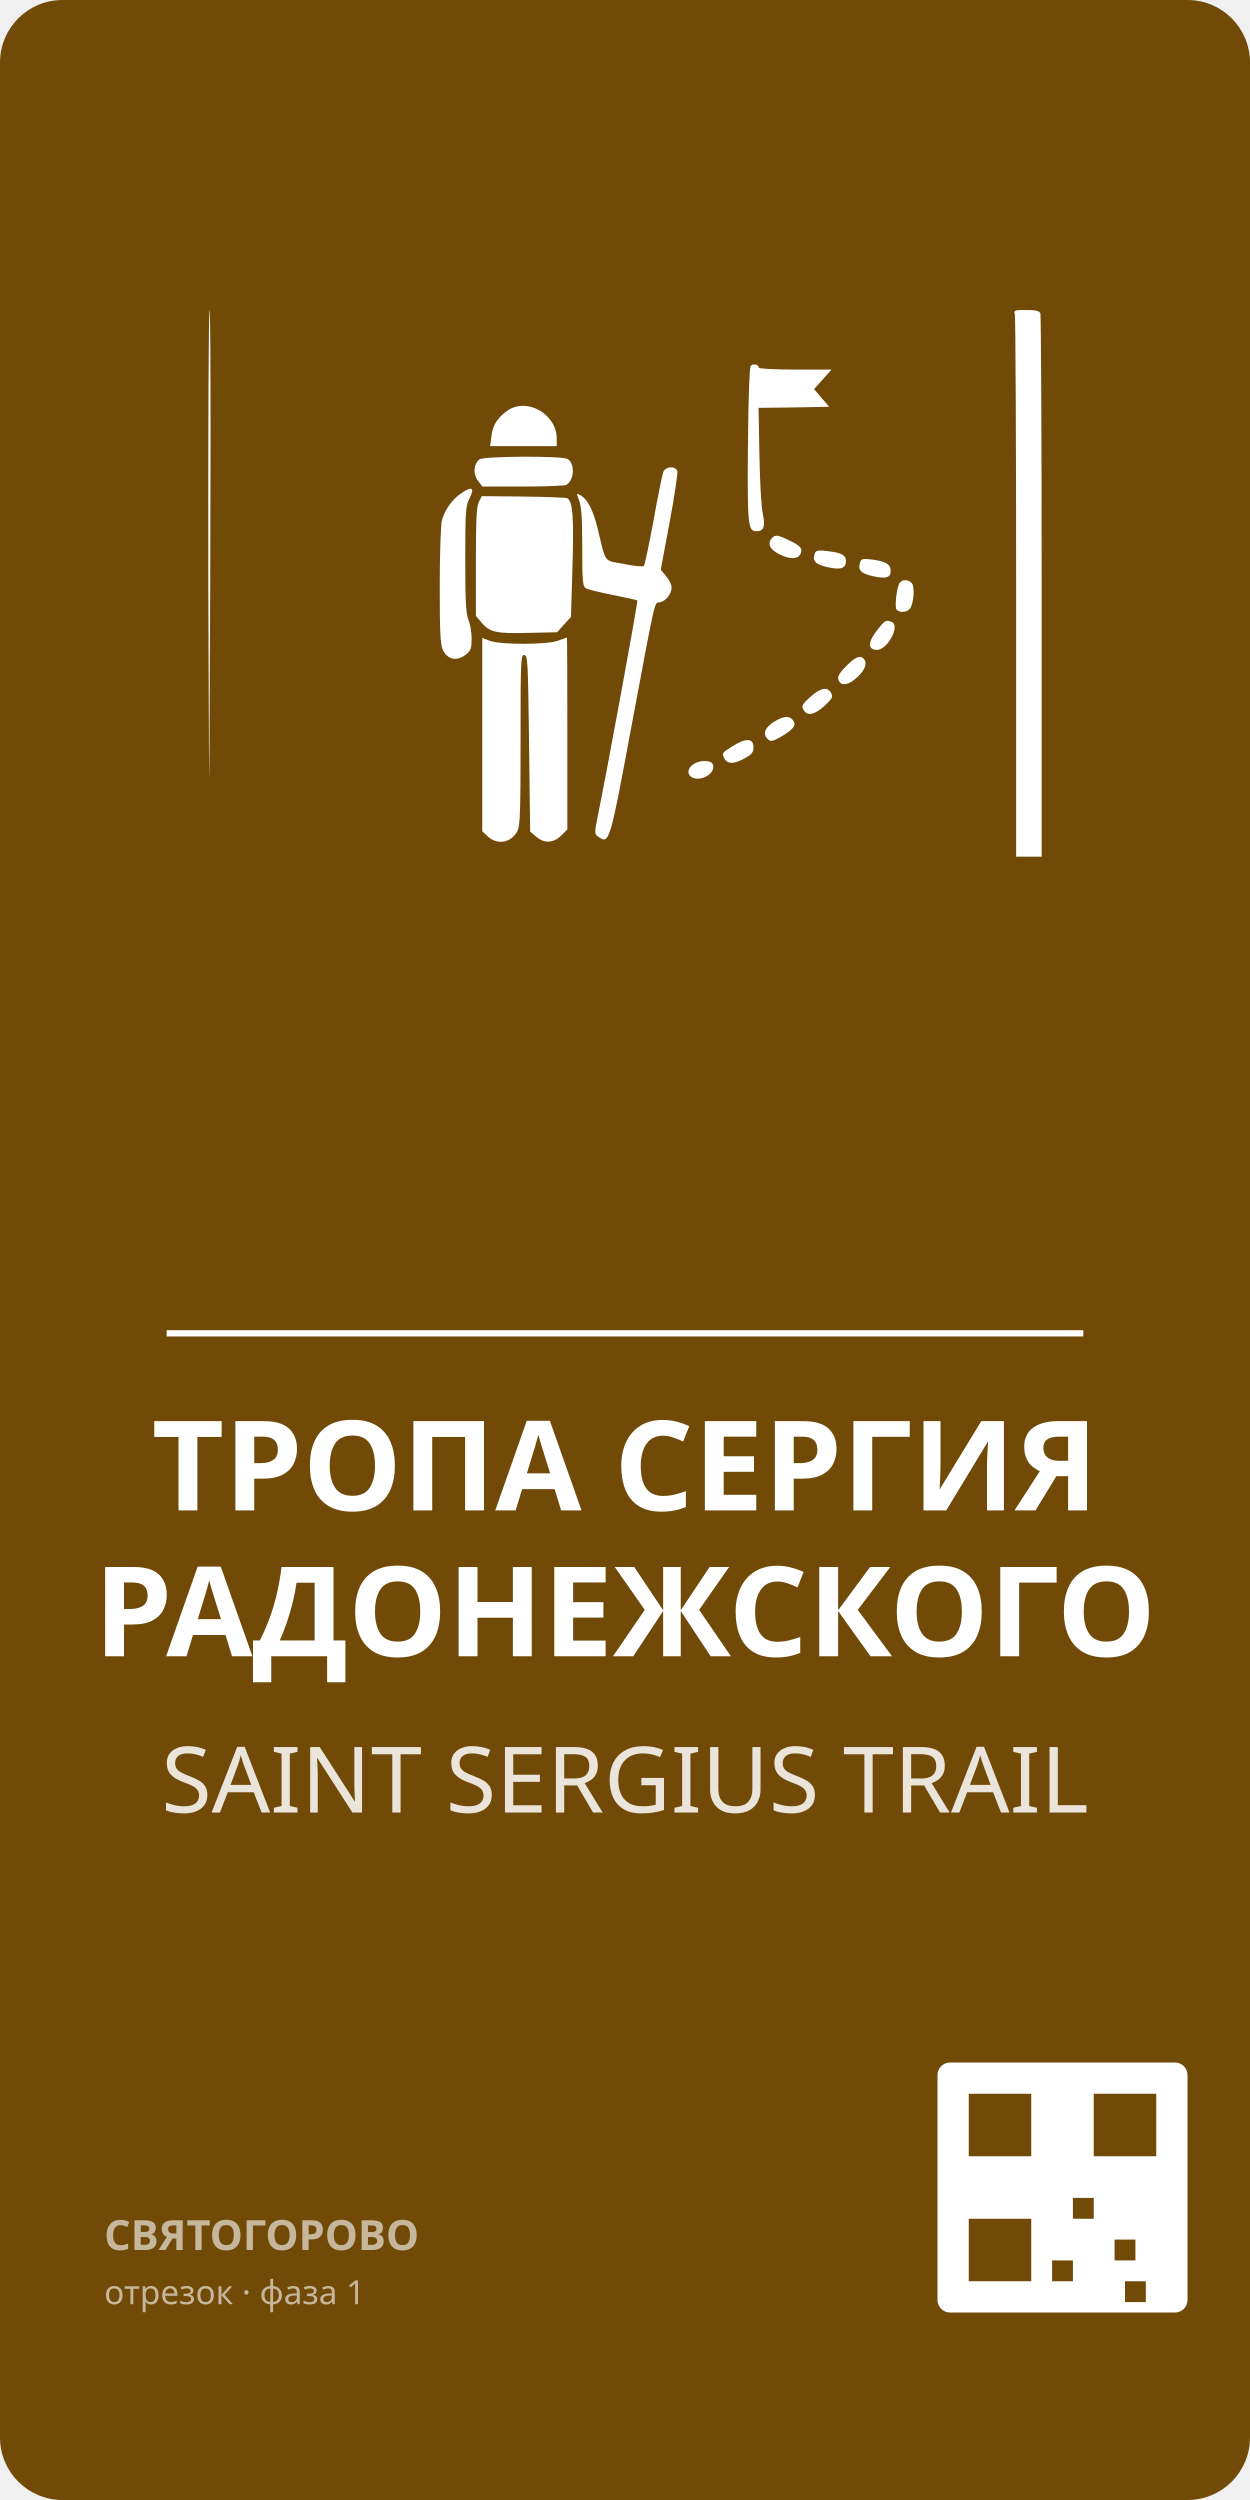
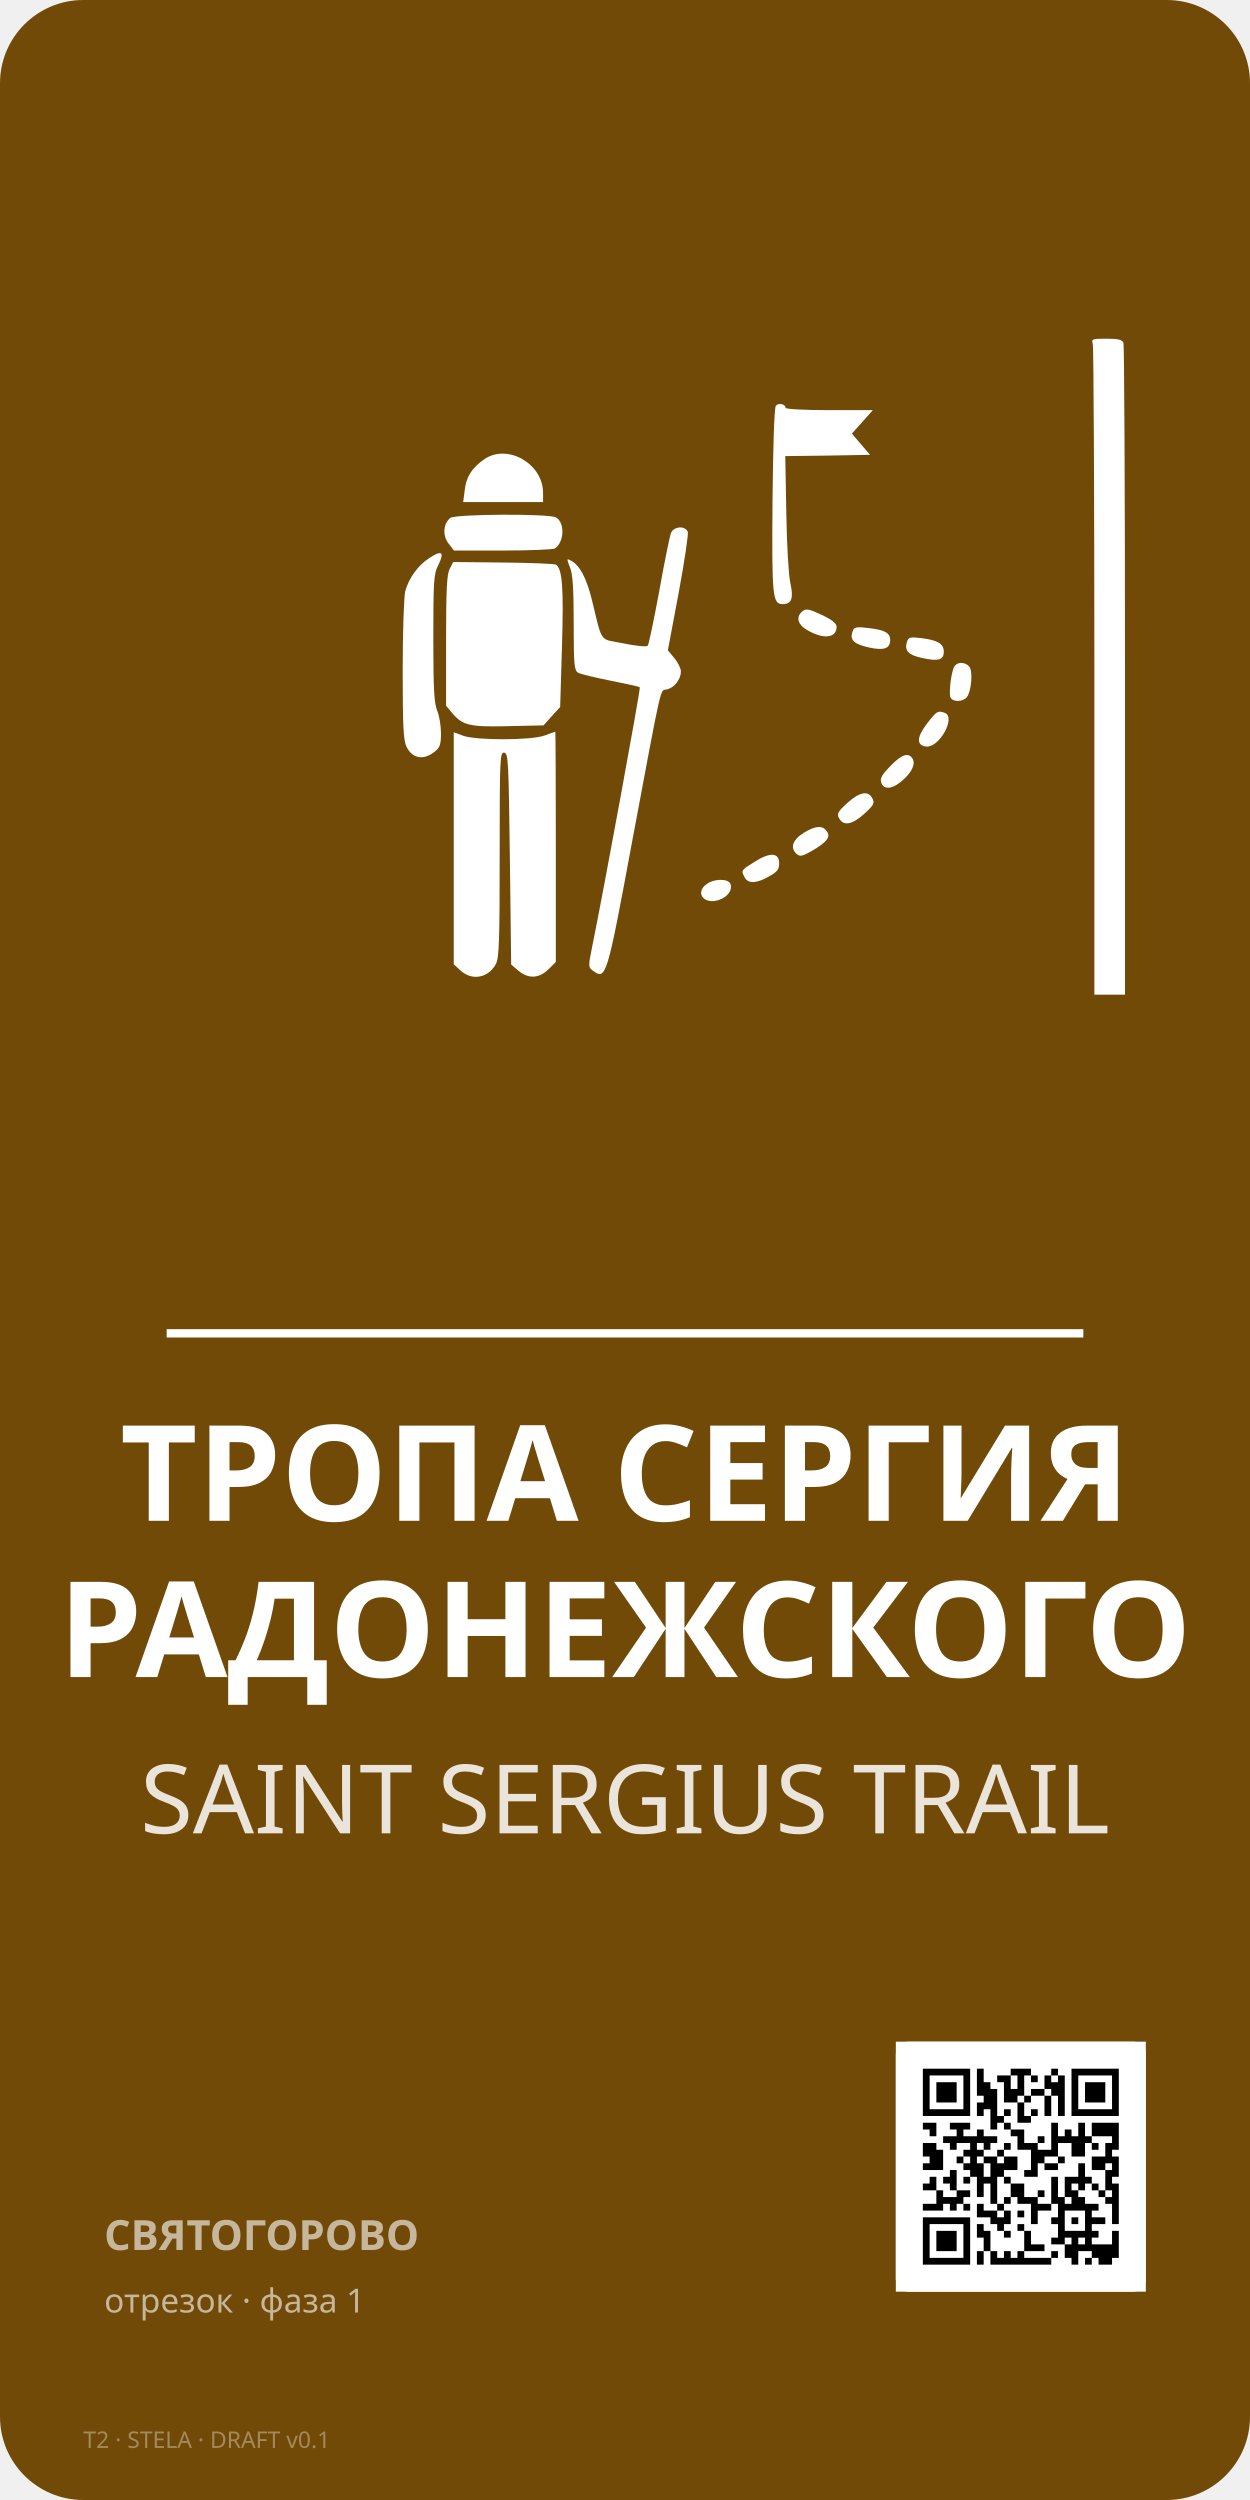
- <svg xmlns="http://www.w3.org/2000/svg" version="1.1" width="600mm" height="1200mm" viewBox="0 0 600 1200" fill-rule="evenodd" font-family="'Myriad Pro Condensed', 'PT Sans Narrow', 'Arial Narrow', sans-serif">
-   <rect id="sign-body" x="0" y="0" width="600" height="1200" rx="30" ry="30" fill="#714A07" />
-   <g id="pictogram-38" transform="translate(100 80) scale(0.4)">
-     <g transform="translate(0 172.024) scale(2.55234)">
-       <g transform="translate(-31.20252,437.0001) scale(0.1,-0.1)" fill="#FFFFFF">
-         <path d="M312 3083 c2 -709 4 -1081 5 -828 7 1215 7 2115 1 2115 -5 0 -7 -579 -6 -1287z" />
-         <path d="M4104 4348 c3 -13 6 -591 6 -1285 l0 -1263 60 0 60 0 0 1269 c0 698 -3 1276 -6 1285 -5 12 -21 16 -66 16 -58 0 -60 -1 -54 -22z" />
-         <path d="M2862 4107 c-6 -7 -11 -156 -13 -372 -3 -377 0 -405 40 -405 35 0 43 23 30 82 -7 30 -14 149 -16 275 l-4 223 166 2 166 3 -35 41 -36 42 41 46 41 46 -171 0 c-94 0 -171 4 -171 9 0 15 -28 21 -38 8z" />
-         <path d="M1720 3898 c-48 -33 -72 -70 -77 -122 l-6 -46 157 0 156 0 0 36 c0 114 -139 194 -230 132z" />
-         <path d="M1587 3668 c-28 -22 -32 -69 -7 -101 l21 -27 192 0 c106 0 197 4 203 8 38 25 40 103 4 122 -29 15 -392 13 -413 -2z" />
-         <path d="M2451 3608 c-5 -13 -26 -115 -46 -228 -21 -113 -41 -209 -45 -213 -4 -5 -46 -1 -94 9 -98 19 -82 -3 -125 172 -21 84 -47 134 -81 152 -18 10 -18 9 -5 -25 11 -26 15 -80 15 -219 0 -166 2 -186 18 -195 9 -5 66 -19 127 -31 60 -12 112 -23 114 -26 4 -4 -144 -809 -187 -1018 -15 -75 -15 -79 3 -92 52 -38 55 -28 154 506 121 645 108 589 137 596 29 7 54 40 54 70 0 13 -12 36 -26 53 l-25 30 42 224 c23 123 39 231 36 240 -10 26 -56 22 -66 -5z" />
-         <path d="M1499 3507 c-40 -27 -75 -76 -89 -126 -5 -20 -10 -157 -10 -309 0 -220 3 -278 15 -301 23 -46 66 -54 109 -20 22 17 26 28 26 74 0 29 -7 69 -15 88 -12 29 -15 87 -15 285 0 222 2 252 19 284 27 54 14 62 -40 25z" />
-         <path d="M1584 3468 c-11 -21 -14 -83 -14 -282 l0 -254 25 -30 c40 -47 68 -54 220 -50 l137 3 32 36 33 36 7 235 c7 230 2 307 -24 323 -5 3 -98 7 -206 8 l-196 2 -14 -27z" />
-         <path d="M2962 3298 c-21 -21 -13 -48 20 -68 65 -39 118 -34 118 11 0 13 -17 27 -52 44 -59 28 -69 30 -86 13z" />
-         <path d="M3164 3227 c-14 -36 0 -52 59 -66 62 -14 87 -6 87 29 0 27 -21 39 -83 46 -46 6 -58 4 -63 -9z" />
-         <path d="M3376 3183 c-11 -35 4 -52 59 -64 64 -14 85 -8 85 25 0 31 -24 45 -89 53 -43 5 -50 3 -55 -14z" />
-         <path d="M3563 3088 c-13 -16 -24 -103 -17 -123 8 -19 48 -19 64 0 18 22 25 102 10 120 -15 18 -44 20 -57 3z" />
-         <path d="M3455 2863 c-42 -55 -43 -86 -4 -91 51 -6 118 115 73 132 -27 10 -32 7 -69 -41z" />
-         <path d="M1600 2373 l0 -454 26 -24 c45 -42 110 -30 139 25 13 24 15 92 15 430 0 377 1 401 18 398 16 -3 17 -33 22 -417 l5 -413 28 -24 c39 -33 81 -31 118 5 l29 29 0 451 c0 248 -1 451 -2 451 -2 0 -21 -7 -43 -15 -53 -19 -265 -19 -317 -1 l-38 14 0 -455z" />
-         <path d="M3311 2696 c-33 -34 -42 -49 -36 -65 8 -27 39 -27 73 0 42 32 62 69 51 91 -16 29 -42 21 -88 -26z" />
-         <path d="M3142 2551 c-38 -35 -42 -43 -32 -60 17 -32 52 -25 99 18 37 34 41 42 31 60 -16 32 -50 25 -98 -18z" />
-         <path d="M2973 2435 c-46 -28 -57 -61 -28 -85 12 -10 23 -7 58 13 58 34 74 54 60 75 -16 26 -44 25 -90 -3z" />
-         <path d="M2778 2320 c-53 -33 -53 -33 -38 -61 14 -25 46 -24 95 4 33 18 40 28 40 52 0 42 -36 44 -97 5z" />
-         <path d="M2592 2234 c-49 -34 -12 -83 47 -63 35 12 54 39 45 63 -8 21 -63 21 -92 0z" />
+ <svg xmlns="http://www.w3.org/2000/svg" width="600mm" height="1200mm" viewBox="0 0 600 1200" role="img" aria-label="T2: Стела маршрута Тропа Сергия Радонежского">
+   <defs>
+     <g id="pict-38">
+       <g transform="translate(0 172.024) scale(2.55234)">
+         <g transform="translate(-31.20252,437.0001) scale(0.1,-0.1)" fill="#fff">
+           <path d="M4104 4348 c3 -13 6 -591 6 -1285 l0 -1263 60 0 60 0 0 1269 c0 698 -3 1276 -6 1285 -5 12 -21 16 -66 16 -58 0 -60 -1 -54 -22z" />
+           <path d="M2862 4107 c-6 -7 -11 -156 -13 -372 -3 -377 0 -405 40 -405 35 0 43 23 30 82 -7 30 -14 149 -16 275 l-4 223 166 2 166 3 -35 41 -36 42 41 46 41 46 -171 0 c-94 0 -171 4 -171 9 0 15 -28 21 -38 8z" />
+           <path d="M1720 3898 c-48 -33 -72 -70 -77 -122 l-6 -46 157 0 156 0 0 36 c0 114 -139 194 -230 132z" />
+           <path d="M1587 3668 c-28 -22 -32 -69 -7 -101 l21 -27 192 0 c106 0 197 4 203 8 38 25 40 103 4 122 -29 15 -392 13 -413 -2z" />
+           <path d="M2451 3608 c-5 -13 -26 -115 -46 -228 -21 -113 -41 -209 -45 -213 -4 -5 -46 -1 -94 9 -98 19 -82 -3 -125 172 -21 84 -47 134 -81 152 -18 10 -18 9 -5 -25 11 -26 15 -80 15 -219 0 -166 2 -186 18 -195 9 -5 66 -19 127 -31 60 -12 112 -23 114 -26 4 -4 -144 -809 -187 -1018 -15 -75 -15 -79 3 -92 52 -38 55 -28 154 506 121 645 108 589 137 596 29 7 54 40 54 70 0 13 -12 36 -26 53 l-25 30 42 224 c23 123 39 231 36 240 -10 26 -56 22 -66 -5z" />
+           <path d="M1499 3507 c-40 -27 -75 -76 -89 -126 -5 -20 -10 -157 -10 -309 0 -220 3 -278 15 -301 23 -46 66 -54 109 -20 22 17 26 28 26 74 0 29 -7 69 -15 88 -12 29 -15 87 -15 285 0 222 2 252 19 284 27 54 14 62 -40 25z" />
+           <path d="M1584 3468 c-11 -21 -14 -83 -14 -282 l0 -254 25 -30 c40 -47 68 -54 220 -50 l137 3 32 36 33 36 7 235 c7 230 2 307 -24 323 -5 3 -98 7 -206 8 l-196 2 -14 -27z" />
+           <path d="M2962 3298 c-21 -21 -13 -48 20 -68 65 -39 118 -34 118 11 0 13 -17 27 -52 44 -59 28 -69 30 -86 13z" />
+           <path d="M3164 3227 c-14 -36 0 -52 59 -66 62 -14 87 -6 87 29 0 27 -21 39 -83 46 -46 6 -58 4 -63 -9z" />
+           <path d="M3376 3183 c-11 -35 4 -52 59 -64 64 -14 85 -8 85 25 0 31 -24 45 -89 53 -43 5 -50 3 -55 -14z" />
+           <path d="M3563 3088 c-13 -16 -24 -103 -17 -123 8 -19 48 -19 64 0 18 22 25 102 10 120 -15 18 -44 20 -57 3z" />
+           <path d="M3455 2863 c-42 -55 -43 -86 -4 -91 51 -6 118 115 73 132 -27 10 -32 7 -69 -41z" />
+           <path d="M1600 2373 l0 -454 26 -24 c45 -42 110 -30 139 25 13 24 15 92 15 430 0 377 1 401 18 398 16 -3 17 -33 22 -417 l5 -413 28 -24 c39 -33 81 -31 118 5 l29 29 0 451 c0 248 -1 451 -2 451 -2 0 -21 -7 -43 -15 -53 -19 -265 -19 -317 -1 l-38 14 0 -455z" />
+           <path d="M3311 2696 c-33 -34 -42 -49 -36 -65 8 -27 39 -27 73 0 42 32 62 69 51 91 -16 29 -42 21 -88 -26z" />
+           <path d="M3142 2551 c-38 -35 -42 -43 -32 -60 17 -32 52 -25 99 18 37 34 41 42 31 60 -16 32 -50 25 -98 -18z" />
+           <path d="M2973 2435 c-46 -28 -57 -61 -28 -85 12 -10 23 -7 58 13 58 34 74 54 60 75 -16 26 -44 25 -90 -3z" />
+           <path d="M2778 2320 c-53 -33 -53 -33 -38 -61 14 -25 46 -24 95 4 33 18 40 28 40 52 0 42 -36 44 -97 5z" />
+           <path d="M2592 2234 c-49 -34 -12 -83 47 -63 35 12 54 39 45 63 -8 21 -63 21 -92 0z" />
+         </g>
      </g>
    </g>
+   </defs>
+   <rect width="600" height="1200" rx="40" fill="#714A07" />
+   <g transform="translate(60 80) scale(0.48)">
+     <use href="#pict-38" />
  </g>
-   <line id="divider" x1="80" y1="640" x2="520" y2="640" stroke="#FFFFFF" stroke-width="3" />
-   <g id="title-ru">
-     <text x="300" y="725" font-weight="700" font-size="60" font-stretch="condensed" text-anchor="middle" fill="#FFFFFF">ТРОПА СЕРГИЯ</text>
-     <text x="300" y="795" font-weight="700" font-size="60" font-stretch="condensed" text-anchor="middle" fill="#FFFFFF">РАДОНЕЖСКОГО</text>
+   <line x1="80" y1="640" x2="520" y2="640" stroke="#fff" stroke-width="4" />
+   <text x="300" y="730" fill="#fff" font-family="'Myriad Pro Condensed','PT Sans Narrow','Arial Narrow',sans-serif" font-weight="700" font-size="64" font-stretch="condensed" text-anchor="middle">ТРОПА СЕРГИЯ</text>
+   <text x="300" y="805" fill="#fff" font-family="'Myriad Pro Condensed','PT Sans Narrow','Arial Narrow',sans-serif" font-weight="700" font-size="64" font-stretch="condensed" text-anchor="middle">РАДОНЕЖСКОГО</text>
+   <text x="300" y="880" fill="#fff" opacity="0.85" font-family="'Myriad Pro Condensed','PT Sans Narrow','Arial Narrow',sans-serif" font-weight="400" font-size="46" font-stretch="condensed" text-anchor="middle">SAINT SERGIUS TRAIL</text>
+   <rect x="430" y="980" width="120" height="120" fill="#fff" rx="6" />
+   <g fill="#714A07">
+     <rect x="445" y="995" width="30" height="30" />
+     <rect x="505" y="995" width="30" height="30" />
+     <rect x="445" y="1055" width="30" height="30" />
+     <rect x="495" y="1045" width="10" height="10" />
+     <rect x="515" y="1055" width="10" height="10" />
+     <rect x="495" y="1075" width="10" height="10" />
+     <rect x="525" y="1075" width="10" height="10" />
  </g>
-   <text id="title-en" x="300" y="870" font-weight="400" font-size="44" font-stretch="condensed" text-anchor="middle" fill="#FFFFFF" opacity="0.85">SAINT SERGIUS TRAIL</text>
-   <g id="phase-marker">
-     <text x="50" y="1080" font-weight="700" font-size="20" font-stretch="condensed" fill="#FFFFFF" opacity="0.6">СВЯТОГОРОВО</text>
-     <text x="50" y="1106" font-weight="400" font-size="16" font-stretch="condensed" fill="#FFFFFF" opacity="0.6">отрезок · фаза 1</text>
-   </g>
-   <g id="qr-placeholder">
-     <rect x="450" y="990" width="120" height="120" rx="6" fill="#FFFFFF" />
-     <g fill="#714A07">
-       <rect x="465" y="1005" width="30" height="30" />
-       <rect x="525" y="1005" width="30" height="30" />
-       <rect x="465" y="1065" width="30" height="30" />
-       <rect x="515" y="1055" width="10" height="10" />
-       <rect x="535" y="1075" width="10" height="10" />
-       <rect x="505" y="1085" width="10" height="10" />
-       <rect x="540" y="1095" width="10" height="10" />
-     </g>
+   <text x="50" y="1080" fill="#fff" opacity="0.6" font-family="'Myriad Pro Condensed','PT Sans Narrow','Arial Narrow',sans-serif" font-size="20" font-weight="700">СВЯТОГОРОВО</text>
+   <text x="50" y="1110" fill="#fff" opacity="0.6" font-family="'Myriad Pro Condensed','PT Sans Narrow','Arial Narrow',sans-serif" font-size="16">отрезок · фаза 1</text>
+   <text x="40" y="1175" fill="#fff" opacity="0.35" font-size="11" font-family="sans-serif">T2 · STELA · DRAFT v0.1</text>
+   <g class="qr-code" data-url="https://святогорово.рф/#sergiy" transform="translate(430 980)">
+     <rect width="120" height="120" fill="#FFFFFF" />
+     <path fill="#000000" d="M12.973 12.973h3.243v3.243h-3.243zM16.216 12.973h3.243v3.243h-3.243zM19.459 12.973h3.243v3.243h-3.243zM22.703 12.973h3.243v3.243h-3.243zM25.946 12.973h3.243v3.243h-3.243zM29.189 12.973h3.243v3.243h-3.243zM32.432 12.973h3.243v3.243h-3.243zM38.919 12.973h3.243v3.243h-3.243zM55.135 12.973h3.243v3.243h-3.243zM58.378 12.973h3.243v3.243h-3.243zM61.622 12.973h3.243v3.243h-3.243zM74.595 12.973h3.243v3.243h-3.243zM84.324 12.973h3.243v3.243h-3.243zM87.568 12.973h3.243v3.243h-3.243zM90.811 12.973h3.243v3.243h-3.243zM94.054 12.973h3.243v3.243h-3.243zM97.297 12.973h3.243v3.243h-3.243zM100.541 12.973h3.243v3.243h-3.243zM103.784 12.973h3.243v3.243h-3.243zM12.973 16.216h3.243v3.243h-3.243zM32.432 16.216h3.243v3.243h-3.243zM38.919 16.216h3.243v3.243h-3.243zM48.649 16.216h3.243v3.243h-3.243zM51.892 16.216h3.243v3.243h-3.243zM58.378 16.216h3.243v3.243h-3.243zM64.865 16.216h3.243v3.243h-3.243zM71.351 16.216h3.243v3.243h-3.243zM77.838 16.216h3.243v3.243h-3.243zM84.324 16.216h3.243v3.243h-3.243zM103.784 16.216h3.243v3.243h-3.243zM12.973 19.459h3.243v3.243h-3.243zM19.459 19.459h3.243v3.243h-3.243zM22.703 19.459h3.243v3.243h-3.243zM25.946 19.459h3.243v3.243h-3.243zM32.432 19.459h3.243v3.243h-3.243zM38.919 19.459h3.243v3.243h-3.243zM42.162 19.459h3.243v3.243h-3.243zM51.892 19.459h3.243v3.243h-3.243zM58.378 19.459h3.243v3.243h-3.243zM71.351 19.459h3.243v3.243h-3.243zM74.595 19.459h3.243v3.243h-3.243zM77.838 19.459h3.243v3.243h-3.243zM84.324 19.459h3.243v3.243h-3.243zM90.811 19.459h3.243v3.243h-3.243zM94.054 19.459h3.243v3.243h-3.243zM97.297 19.459h3.243v3.243h-3.243zM103.784 19.459h3.243v3.243h-3.243zM12.973 22.703h3.243v3.243h-3.243zM19.459 22.703h3.243v3.243h-3.243zM22.703 22.703h3.243v3.243h-3.243zM25.946 22.703h3.243v3.243h-3.243zM32.432 22.703h3.243v3.243h-3.243zM38.919 22.703h3.243v3.243h-3.243zM42.162 22.703h3.243v3.243h-3.243zM45.405 22.703h3.243v3.243h-3.243zM51.892 22.703h3.243v3.243h-3.243zM55.135 22.703h3.243v3.243h-3.243zM58.378 22.703h3.243v3.243h-3.243zM64.865 22.703h3.243v3.243h-3.243zM68.108 22.703h3.243v3.243h-3.243zM74.595 22.703h3.243v3.243h-3.243zM77.838 22.703h3.243v3.243h-3.243zM84.324 22.703h3.243v3.243h-3.243zM90.811 22.703h3.243v3.243h-3.243zM94.054 22.703h3.243v3.243h-3.243zM97.297 22.703h3.243v3.243h-3.243zM103.784 22.703h3.243v3.243h-3.243zM12.973 25.946h3.243v3.243h-3.243zM19.459 25.946h3.243v3.243h-3.243zM22.703 25.946h3.243v3.243h-3.243zM25.946 25.946h3.243v3.243h-3.243zM32.432 25.946h3.243v3.243h-3.243zM42.162 25.946h3.243v3.243h-3.243zM45.405 25.946h3.243v3.243h-3.243zM51.892 25.946h3.243v3.243h-3.243zM55.135 25.946h3.243v3.243h-3.243zM61.622 25.946h3.243v3.243h-3.243zM71.351 25.946h3.243v3.243h-3.243zM77.838 25.946h3.243v3.243h-3.243zM84.324 25.946h3.243v3.243h-3.243zM90.811 25.946h3.243v3.243h-3.243zM94.054 25.946h3.243v3.243h-3.243zM97.297 25.946h3.243v3.243h-3.243zM103.784 25.946h3.243v3.243h-3.243zM12.973 29.189h3.243v3.243h-3.243zM32.432 29.189h3.243v3.243h-3.243zM38.919 29.189h3.243v3.243h-3.243zM42.162 29.189h3.243v3.243h-3.243zM45.405 29.189h3.243v3.243h-3.243zM58.378 29.189h3.243v3.243h-3.243zM71.351 29.189h3.243v3.243h-3.243zM77.838 29.189h3.243v3.243h-3.243zM84.324 29.189h3.243v3.243h-3.243zM103.784 29.189h3.243v3.243h-3.243zM12.973 32.432h3.243v3.243h-3.243zM16.216 32.432h3.243v3.243h-3.243zM19.459 32.432h3.243v3.243h-3.243zM22.703 32.432h3.243v3.243h-3.243zM25.946 32.432h3.243v3.243h-3.243zM29.189 32.432h3.243v3.243h-3.243zM32.432 32.432h3.243v3.243h-3.243zM38.919 32.432h3.243v3.243h-3.243zM45.405 32.432h3.243v3.243h-3.243zM51.892 32.432h3.243v3.243h-3.243zM58.378 32.432h3.243v3.243h-3.243zM64.865 32.432h3.243v3.243h-3.243zM71.351 32.432h3.243v3.243h-3.243zM77.838 32.432h3.243v3.243h-3.243zM84.324 32.432h3.243v3.243h-3.243zM87.568 32.432h3.243v3.243h-3.243zM90.811 32.432h3.243v3.243h-3.243zM94.054 32.432h3.243v3.243h-3.243zM97.297 32.432h3.243v3.243h-3.243zM100.541 32.432h3.243v3.243h-3.243zM103.784 32.432h3.243v3.243h-3.243zM45.405 35.676h3.243v3.243h-3.243zM48.649 35.676h3.243v3.243h-3.243zM58.378 35.676h3.243v3.243h-3.243zM61.622 35.676h3.243v3.243h-3.243zM12.973 38.919h3.243v3.243h-3.243zM16.216 38.919h3.243v3.243h-3.243zM25.946 38.919h3.243v3.243h-3.243zM29.189 38.919h3.243v3.243h-3.243zM32.432 38.919h3.243v3.243h-3.243zM45.405 38.919h3.243v3.243h-3.243zM51.892 38.919h3.243v3.243h-3.243zM74.595 38.919h3.243v3.243h-3.243zM87.568 38.919h3.243v3.243h-3.243zM94.054 38.919h3.243v3.243h-3.243zM97.297 38.919h3.243v3.243h-3.243zM100.541 38.919h3.243v3.243h-3.243zM103.784 38.919h3.243v3.243h-3.243zM16.216 42.162h3.243v3.243h-3.243zM29.189 42.162h3.243v3.243h-3.243zM38.919 42.162h3.243v3.243h-3.243zM55.135 42.162h3.243v3.243h-3.243zM58.378 42.162h3.243v3.243h-3.243zM74.595 42.162h3.243v3.243h-3.243zM81.081 42.162h3.243v3.243h-3.243zM87.568 42.162h3.243v3.243h-3.243zM94.054 42.162h3.243v3.243h-3.243zM97.297 42.162h3.243v3.243h-3.243zM100.541 42.162h3.243v3.243h-3.243zM103.784 42.162h3.243v3.243h-3.243zM22.703 45.405h3.243v3.243h-3.243zM25.946 45.405h3.243v3.243h-3.243zM29.189 45.405h3.243v3.243h-3.243zM32.432 45.405h3.243v3.243h-3.243zM35.676 45.405h3.243v3.243h-3.243zM38.919 45.405h3.243v3.243h-3.243zM42.162 45.405h3.243v3.243h-3.243zM45.405 45.405h3.243v3.243h-3.243zM58.378 45.405h3.243v3.243h-3.243zM68.108 45.405h3.243v3.243h-3.243zM74.595 45.405h3.243v3.243h-3.243zM77.838 45.405h3.243v3.243h-3.243zM81.081 45.405h3.243v3.243h-3.243zM84.324 45.405h3.243v3.243h-3.243zM87.568 45.405h3.243v3.243h-3.243zM90.811 45.405h3.243v3.243h-3.243zM103.784 45.405h3.243v3.243h-3.243zM12.973 48.649h3.243v3.243h-3.243zM16.216 48.649h3.243v3.243h-3.243zM25.946 48.649h3.243v3.243h-3.243zM35.676 48.649h3.243v3.243h-3.243zM42.162 48.649h3.243v3.243h-3.243zM51.892 48.649h3.243v3.243h-3.243zM58.378 48.649h3.243v3.243h-3.243zM61.622 48.649h3.243v3.243h-3.243zM64.865 48.649h3.243v3.243h-3.243zM74.595 48.649h3.243v3.243h-3.243zM84.324 48.649h3.243v3.243h-3.243zM87.568 48.649h3.243v3.243h-3.243zM94.054 48.649h3.243v3.243h-3.243zM100.541 48.649h3.243v3.243h-3.243zM103.784 48.649h3.243v3.243h-3.243zM12.973 51.892h3.243v3.243h-3.243zM16.216 51.892h3.243v3.243h-3.243zM19.459 51.892h3.243v3.243h-3.243zM32.432 51.892h3.243v3.243h-3.243zM35.676 51.892h3.243v3.243h-3.243zM38.919 51.892h3.243v3.243h-3.243zM48.649 51.892h3.243v3.243h-3.243zM64.865 51.892h3.243v3.243h-3.243zM68.108 51.892h3.243v3.243h-3.243zM71.351 51.892h3.243v3.243h-3.243zM74.595 51.892h3.243v3.243h-3.243zM84.324 51.892h3.243v3.243h-3.243zM87.568 51.892h3.243v3.243h-3.243zM100.541 51.892h3.243v3.243h-3.243zM16.216 55.135h3.243v3.243h-3.243zM19.459 55.135h3.243v3.243h-3.243zM29.189 55.135h3.243v3.243h-3.243zM35.676 55.135h3.243v3.243h-3.243zM42.162 55.135h3.243v3.243h-3.243zM45.405 55.135h3.243v3.243h-3.243zM51.892 55.135h3.243v3.243h-3.243zM55.135 55.135h3.243v3.243h-3.243zM64.865 55.135h3.243v3.243h-3.243zM68.108 55.135h3.243v3.243h-3.243zM77.838 55.135h3.243v3.243h-3.243zM94.054 55.135h3.243v3.243h-3.243zM97.297 55.135h3.243v3.243h-3.243zM100.541 55.135h3.243v3.243h-3.243zM103.784 55.135h3.243v3.243h-3.243zM12.973 58.378h3.243v3.243h-3.243zM16.216 58.378h3.243v3.243h-3.243zM19.459 58.378h3.243v3.243h-3.243zM32.432 58.378h3.243v3.243h-3.243zM35.676 58.378h3.243v3.243h-3.243zM38.919 58.378h3.243v3.243h-3.243zM45.405 58.378h3.243v3.243h-3.243zM48.649 58.378h3.243v3.243h-3.243zM51.892 58.378h3.243v3.243h-3.243zM55.135 58.378h3.243v3.243h-3.243zM64.865 58.378h3.243v3.243h-3.243zM71.351 58.378h3.243v3.243h-3.243zM74.595 58.378h3.243v3.243h-3.243zM87.568 58.378h3.243v3.243h-3.243zM94.054 58.378h3.243v3.243h-3.243zM97.297 58.378h3.243v3.243h-3.243zM103.784 58.378h3.243v3.243h-3.243zM25.946 61.622h3.243v3.243h-3.243zM35.676 61.622h3.243v3.243h-3.243zM38.919 61.622h3.243v3.243h-3.243zM45.405 61.622h3.243v3.243h-3.243zM48.649 61.622h3.243v3.243h-3.243zM61.622 61.622h3.243v3.243h-3.243zM64.865 61.622h3.243v3.243h-3.243zM87.568 61.622h3.243v3.243h-3.243zM100.541 61.622h3.243v3.243h-3.243zM103.784 61.622h3.243v3.243h-3.243zM16.216 64.865h3.243v3.243h-3.243zM22.703 64.865h3.243v3.243h-3.243zM25.946 64.865h3.243v3.243h-3.243zM32.432 64.865h3.243v3.243h-3.243zM38.919 64.865h3.243v3.243h-3.243zM42.162 64.865h3.243v3.243h-3.243zM45.405 64.865h3.243v3.243h-3.243zM51.892 64.865h3.243v3.243h-3.243zM74.595 64.865h3.243v3.243h-3.243zM81.081 64.865h3.243v3.243h-3.243zM84.324 64.865h3.243v3.243h-3.243zM87.568 64.865h3.243v3.243h-3.243zM90.811 64.865h3.243v3.243h-3.243zM100.541 64.865h3.243v3.243h-3.243zM12.973 68.108h3.243v3.243h-3.243zM16.216 68.108h3.243v3.243h-3.243zM25.946 68.108h3.243v3.243h-3.243zM38.919 68.108h3.243v3.243h-3.243zM45.405 68.108h3.243v3.243h-3.243zM55.135 68.108h3.243v3.243h-3.243zM58.378 68.108h3.243v3.243h-3.243zM74.595 68.108h3.243v3.243h-3.243zM81.081 68.108h3.243v3.243h-3.243zM87.568 68.108h3.243v3.243h-3.243zM94.054 68.108h3.243v3.243h-3.243zM100.541 68.108h3.243v3.243h-3.243zM103.784 68.108h3.243v3.243h-3.243zM19.459 71.351h3.243v3.243h-3.243zM29.189 71.351h3.243v3.243h-3.243zM32.432 71.351h3.243v3.243h-3.243zM38.919 71.351h3.243v3.243h-3.243zM45.405 71.351h3.243v3.243h-3.243zM55.135 71.351h3.243v3.243h-3.243zM58.378 71.351h3.243v3.243h-3.243zM68.108 71.351h3.243v3.243h-3.243zM74.595 71.351h3.243v3.243h-3.243zM81.081 71.351h3.243v3.243h-3.243zM84.324 71.351h3.243v3.243h-3.243zM97.297 71.351h3.243v3.243h-3.243zM103.784 71.351h3.243v3.243h-3.243zM19.459 74.595h3.243v3.243h-3.243zM22.703 74.595h3.243v3.243h-3.243zM25.946 74.595h3.243v3.243h-3.243zM29.189 74.595h3.243v3.243h-3.243zM45.405 74.595h3.243v3.243h-3.243zM51.892 74.595h3.243v3.243h-3.243zM58.378 74.595h3.243v3.243h-3.243zM61.622 74.595h3.243v3.243h-3.243zM64.865 74.595h3.243v3.243h-3.243zM74.595 74.595h3.243v3.243h-3.243zM77.838 74.595h3.243v3.243h-3.243zM84.324 74.595h3.243v3.243h-3.243zM87.568 74.595h3.243v3.243h-3.243zM100.541 74.595h3.243v3.243h-3.243zM103.784 74.595h3.243v3.243h-3.243zM12.973 77.838h3.243v3.243h-3.243zM16.216 77.838h3.243v3.243h-3.243zM19.459 77.838h3.243v3.243h-3.243zM25.946 77.838h3.243v3.243h-3.243zM32.432 77.838h3.243v3.243h-3.243zM38.919 77.838h3.243v3.243h-3.243zM48.649 77.838h3.243v3.243h-3.243zM64.865 77.838h3.243v3.243h-3.243zM68.108 77.838h3.243v3.243h-3.243zM71.351 77.838h3.243v3.243h-3.243zM77.838 77.838h3.243v3.243h-3.243zM81.081 77.838h3.243v3.243h-3.243zM84.324 77.838h3.243v3.243h-3.243zM87.568 77.838h3.243v3.243h-3.243zM90.811 77.838h3.243v3.243h-3.243zM94.054 77.838h3.243v3.243h-3.243zM103.784 77.838h3.243v3.243h-3.243zM38.919 81.081h3.243v3.243h-3.243zM42.162 81.081h3.243v3.243h-3.243zM45.405 81.081h3.243v3.243h-3.243zM51.892 81.081h3.243v3.243h-3.243zM58.378 81.081h3.243v3.243h-3.243zM64.865 81.081h3.243v3.243h-3.243zM77.838 81.081h3.243v3.243h-3.243zM90.811 81.081h3.243v3.243h-3.243zM103.784 81.081h3.243v3.243h-3.243zM12.973 84.324h3.243v3.243h-3.243zM16.216 84.324h3.243v3.243h-3.243zM19.459 84.324h3.243v3.243h-3.243zM22.703 84.324h3.243v3.243h-3.243zM25.946 84.324h3.243v3.243h-3.243zM29.189 84.324h3.243v3.243h-3.243zM32.432 84.324h3.243v3.243h-3.243zM45.405 84.324h3.243v3.243h-3.243zM48.649 84.324h3.243v3.243h-3.243zM51.892 84.324h3.243v3.243h-3.243zM64.865 84.324h3.243v3.243h-3.243zM74.595 84.324h3.243v3.243h-3.243zM77.838 84.324h3.243v3.243h-3.243zM84.324 84.324h3.243v3.243h-3.243zM90.811 84.324h3.243v3.243h-3.243zM94.054 84.324h3.243v3.243h-3.243zM97.297 84.324h3.243v3.243h-3.243zM103.784 84.324h3.243v3.243h-3.243zM12.973 87.568h3.243v3.243h-3.243zM32.432 87.568h3.243v3.243h-3.243zM38.919 87.568h3.243v3.243h-3.243zM48.649 87.568h3.243v3.243h-3.243zM58.378 87.568h3.243v3.243h-3.243zM77.838 87.568h3.243v3.243h-3.243zM90.811 87.568h3.243v3.243h-3.243zM12.973 90.811h3.243v3.243h-3.243zM19.459 90.811h3.243v3.243h-3.243zM22.703 90.811h3.243v3.243h-3.243zM25.946 90.811h3.243v3.243h-3.243zM32.432 90.811h3.243v3.243h-3.243zM38.919 90.811h3.243v3.243h-3.243zM42.162 90.811h3.243v3.243h-3.243zM51.892 90.811h3.243v3.243h-3.243zM61.622 90.811h3.243v3.243h-3.243zM77.838 90.811h3.243v3.243h-3.243zM81.081 90.811h3.243v3.243h-3.243zM84.324 90.811h3.243v3.243h-3.243zM87.568 90.811h3.243v3.243h-3.243zM90.811 90.811h3.243v3.243h-3.243zM94.054 90.811h3.243v3.243h-3.243zM103.784 90.811h3.243v3.243h-3.243zM12.973 94.054h3.243v3.243h-3.243zM19.459 94.054h3.243v3.243h-3.243zM22.703 94.054h3.243v3.243h-3.243zM25.946 94.054h3.243v3.243h-3.243zM32.432 94.054h3.243v3.243h-3.243zM42.162 94.054h3.243v3.243h-3.243zM61.622 94.054h3.243v3.243h-3.243zM74.595 94.054h3.243v3.243h-3.243zM77.838 94.054h3.243v3.243h-3.243zM84.324 94.054h3.243v3.243h-3.243zM90.811 94.054h3.243v3.243h-3.243zM103.784 94.054h3.243v3.243h-3.243zM12.973 97.297h3.243v3.243h-3.243zM19.459 97.297h3.243v3.243h-3.243zM22.703 97.297h3.243v3.243h-3.243zM25.946 97.297h3.243v3.243h-3.243zM32.432 97.297h3.243v3.243h-3.243zM42.162 97.297h3.243v3.243h-3.243zM61.622 97.297h3.243v3.243h-3.243zM64.865 97.297h3.243v3.243h-3.243zM68.108 97.297h3.243v3.243h-3.243zM81.081 97.297h3.243v3.243h-3.243zM84.324 97.297h3.243v3.243h-3.243zM87.568 97.297h3.243v3.243h-3.243zM90.811 97.297h3.243v3.243h-3.243zM94.054 97.297h3.243v3.243h-3.243zM97.297 97.297h3.243v3.243h-3.243zM100.541 97.297h3.243v3.243h-3.243zM103.784 97.297h3.243v3.243h-3.243zM12.973 100.541h3.243v3.243h-3.243zM32.432 100.541h3.243v3.243h-3.243zM38.919 100.541h3.243v3.243h-3.243zM45.405 100.541h3.243v3.243h-3.243zM51.892 100.541h3.243v3.243h-3.243zM58.378 100.541h3.243v3.243h-3.243zM74.595 100.541h3.243v3.243h-3.243zM81.081 100.541h3.243v3.243h-3.243zM84.324 100.541h3.243v3.243h-3.243zM94.054 100.541h3.243v3.243h-3.243zM97.297 100.541h3.243v3.243h-3.243zM100.541 100.541h3.243v3.243h-3.243zM103.784 100.541h3.243v3.243h-3.243zM12.973 103.784h3.243v3.243h-3.243zM16.216 103.784h3.243v3.243h-3.243zM19.459 103.784h3.243v3.243h-3.243zM22.703 103.784h3.243v3.243h-3.243zM25.946 103.784h3.243v3.243h-3.243zM29.189 103.784h3.243v3.243h-3.243zM32.432 103.784h3.243v3.243h-3.243zM38.919 103.784h3.243v3.243h-3.243zM45.405 103.784h3.243v3.243h-3.243zM48.649 103.784h3.243v3.243h-3.243zM51.892 103.784h3.243v3.243h-3.243zM55.135 103.784h3.243v3.243h-3.243zM58.378 103.784h3.243v3.243h-3.243zM61.622 103.784h3.243v3.243h-3.243zM64.865 103.784h3.243v3.243h-3.243zM68.108 103.784h3.243v3.243h-3.243zM71.351 103.784h3.243v3.243h-3.243zM84.324 103.784h3.243v3.243h-3.243zM90.811 103.784h3.243v3.243h-3.243zM97.297 103.784h3.243v3.243h-3.243zM100.541 103.784h3.243v3.243h-3.243z" />
  </g>
  <g id="construction-grid" display="none" stroke="#FFFFFF" stroke-width="0.3" opacity="0.4">
-     <g id="grid-vertical">
-       <line x1="25" y1="0" x2="25" y2="1200" />
-       <line x1="50" y1="0" x2="50" y2="1200" />
-       <line x1="75" y1="0" x2="75" y2="1200" />
-       <line x1="100" y1="0" x2="100" y2="1200" />
-       <line x1="125" y1="0" x2="125" y2="1200" />
-       <line x1="150" y1="0" x2="150" y2="1200" />
-       <line x1="175" y1="0" x2="175" y2="1200" />
-       <line x1="200" y1="0" x2="200" y2="1200" />
-       <line x1="225" y1="0" x2="225" y2="1200" />
-       <line x1="250" y1="0" x2="250" y2="1200" />
-       <line x1="275" y1="0" x2="275" y2="1200" />
-       <line x1="300" y1="0" x2="300" y2="1200" stroke-width="0.6" />
-       <line x1="325" y1="0" x2="325" y2="1200" />
-       <line x1="350" y1="0" x2="350" y2="1200" />
-       <line x1="375" y1="0" x2="375" y2="1200" />
-       <line x1="400" y1="0" x2="400" y2="1200" />
-       <line x1="425" y1="0" x2="425" y2="1200" />
-       <line x1="450" y1="0" x2="450" y2="1200" />
-       <line x1="475" y1="0" x2="475" y2="1200" />
-       <line x1="500" y1="0" x2="500" y2="1200" />
-       <line x1="525" y1="0" x2="525" y2="1200" />
-       <line x1="550" y1="0" x2="550" y2="1200" />
-       <line x1="575" y1="0" x2="575" y2="1200" />
-     </g>
-     <g id="grid-horizontal">
-       <line x1="0" y1="25" x2="600" y2="25" />
-       <line x1="0" y1="100" x2="600" y2="100" />
-       <line x1="0" y1="200" x2="600" y2="200" />
-       <line x1="0" y1="300" x2="600" y2="300" />
-       <line x1="0" y1="400" x2="600" y2="400" />
-       <line x1="0" y1="500" x2="600" y2="500" />
-       <line x1="0" y1="600" x2="600" y2="600" stroke-width="0.6" />
-       <line x1="0" y1="700" x2="600" y2="700" />
-       <line x1="0" y1="800" x2="600" y2="800" />
-       <line x1="0" y1="900" x2="600" y2="900" />
-       <line x1="0" y1="1000" x2="600" y2="1000" />
-       <line x1="0" y1="1100" x2="600" y2="1100" />
-       <line x1="0" y1="1175" x2="600" y2="1175" />
-     </g>
+     <line x1="0" y1="0" x2="0" y2="1200" />
+     <line x1="25" y1="0" x2="25" y2="1200" />
+     <line x1="50" y1="0" x2="50" y2="1200" />
+     <line x1="75" y1="0" x2="75" y2="1200" />
+     <line x1="100" y1="0" x2="100" y2="1200" />
+     <line x1="125" y1="0" x2="125" y2="1200" />
+     <line x1="150" y1="0" x2="150" y2="1200" />
+     <line x1="175" y1="0" x2="175" y2="1200" />
+     <line x1="200" y1="0" x2="200" y2="1200" />
+     <line x1="225" y1="0" x2="225" y2="1200" />
+     <line x1="250" y1="0" x2="250" y2="1200" />
+     <line x1="275" y1="0" x2="275" y2="1200" />
+     <line x1="300" y1="0" x2="300" y2="1200" stroke-width="0.6" />
+     <line x1="325" y1="0" x2="325" y2="1200" />
+     <line x1="350" y1="0" x2="350" y2="1200" />
+     <line x1="375" y1="0" x2="375" y2="1200" />
+     <line x1="400" y1="0" x2="400" y2="1200" />
+     <line x1="425" y1="0" x2="425" y2="1200" />
+     <line x1="450" y1="0" x2="450" y2="1200" />
+     <line x1="475" y1="0" x2="475" y2="1200" />
+     <line x1="500" y1="0" x2="500" y2="1200" />
+     <line x1="525" y1="0" x2="525" y2="1200" />
+     <line x1="550" y1="0" x2="550" y2="1200" />
+     <line x1="575" y1="0" x2="575" y2="1200" />
+     <line x1="600" y1="0" x2="600" y2="1200" />
+     <line x1="0" y1="0" x2="600" y2="0" />
+     <line x1="0" y1="25" x2="600" y2="25" />
+     <line x1="0" y1="50" x2="600" y2="50" />
+     <line x1="0" y1="75" x2="600" y2="75" />
+     <line x1="0" y1="100" x2="600" y2="100" />
+     <line x1="0" y1="125" x2="600" y2="125" />
+     <line x1="0" y1="150" x2="600" y2="150" />
+     <line x1="0" y1="175" x2="600" y2="175" />
+     <line x1="0" y1="200" x2="600" y2="200" />
+     <line x1="0" y1="225" x2="600" y2="225" />
+     <line x1="0" y1="250" x2="600" y2="250" />
+     <line x1="0" y1="275" x2="600" y2="275" />
+     <line x1="0" y1="300" x2="600" y2="300" />
+     <line x1="0" y1="325" x2="600" y2="325" />
+     <line x1="0" y1="350" x2="600" y2="350" />
+     <line x1="0" y1="375" x2="600" y2="375" />
+     <line x1="0" y1="400" x2="600" y2="400" />
+     <line x1="0" y1="425" x2="600" y2="425" />
+     <line x1="0" y1="450" x2="600" y2="450" />
+     <line x1="0" y1="475" x2="600" y2="475" />
+     <line x1="0" y1="500" x2="600" y2="500" />
+     <line x1="0" y1="525" x2="600" y2="525" />
+     <line x1="0" y1="550" x2="600" y2="550" />
+     <line x1="0" y1="575" x2="600" y2="575" />
+     <line x1="0" y1="600" x2="600" y2="600" stroke-width="0.6" />
+     <line x1="0" y1="625" x2="600" y2="625" />
+     <line x1="0" y1="650" x2="600" y2="650" />
+     <line x1="0" y1="675" x2="600" y2="675" />
+     <line x1="0" y1="700" x2="600" y2="700" />
+     <line x1="0" y1="725" x2="600" y2="725" />
+     <line x1="0" y1="750" x2="600" y2="750" />
+     <line x1="0" y1="775" x2="600" y2="775" />
+     <line x1="0" y1="800" x2="600" y2="800" />
+     <line x1="0" y1="825" x2="600" y2="825" />
+     <line x1="0" y1="850" x2="600" y2="850" />
+     <line x1="0" y1="875" x2="600" y2="875" />
+     <line x1="0" y1="900" x2="600" y2="900" />
+     <line x1="0" y1="925" x2="600" y2="925" />
+     <line x1="0" y1="950" x2="600" y2="950" />
+     <line x1="0" y1="975" x2="600" y2="975" />
+     <line x1="0" y1="1000" x2="600" y2="1000" />
+     <line x1="0" y1="1025" x2="600" y2="1025" />
+     <line x1="0" y1="1050" x2="600" y2="1050" />
+     <line x1="0" y1="1075" x2="600" y2="1075" />
+     <line x1="0" y1="1100" x2="600" y2="1100" />
+     <line x1="0" y1="1125" x2="600" y2="1125" />
+     <line x1="0" y1="1150" x2="600" y2="1150" />
+     <line x1="0" y1="1175" x2="600" y2="1175" />
+     <line x1="0" y1="1200" x2="600" y2="1200" />
  </g>
</svg>
